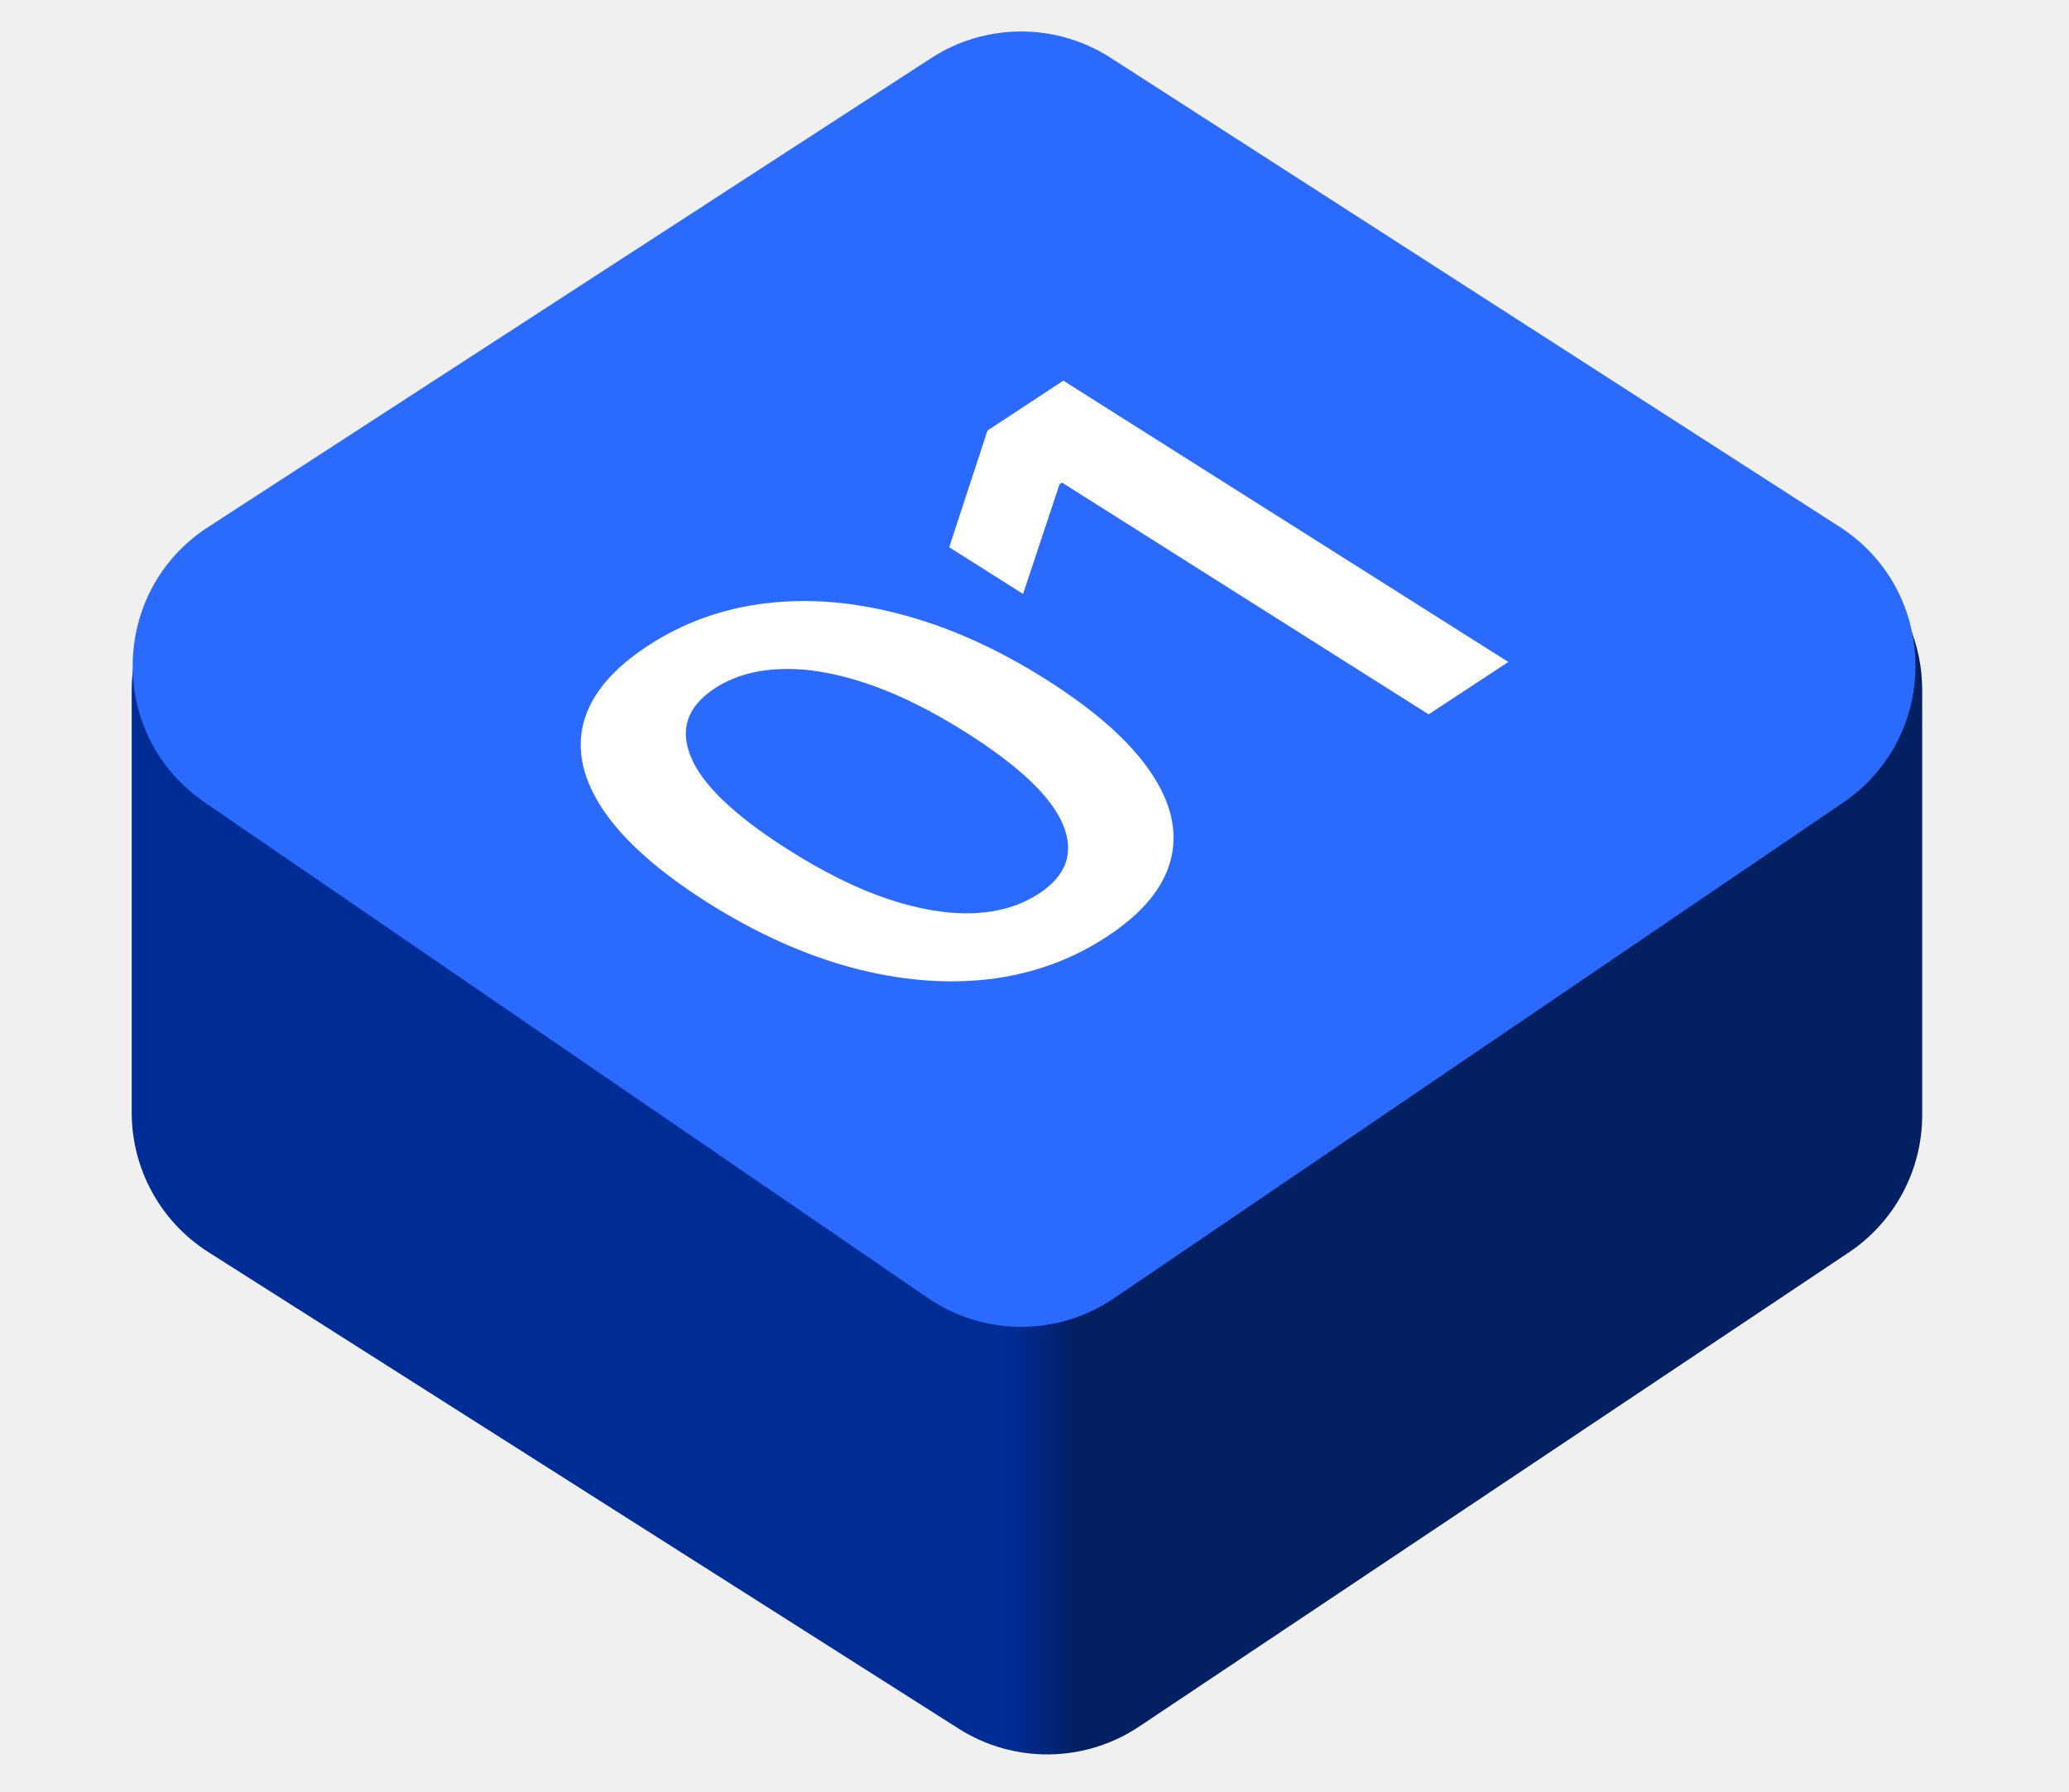
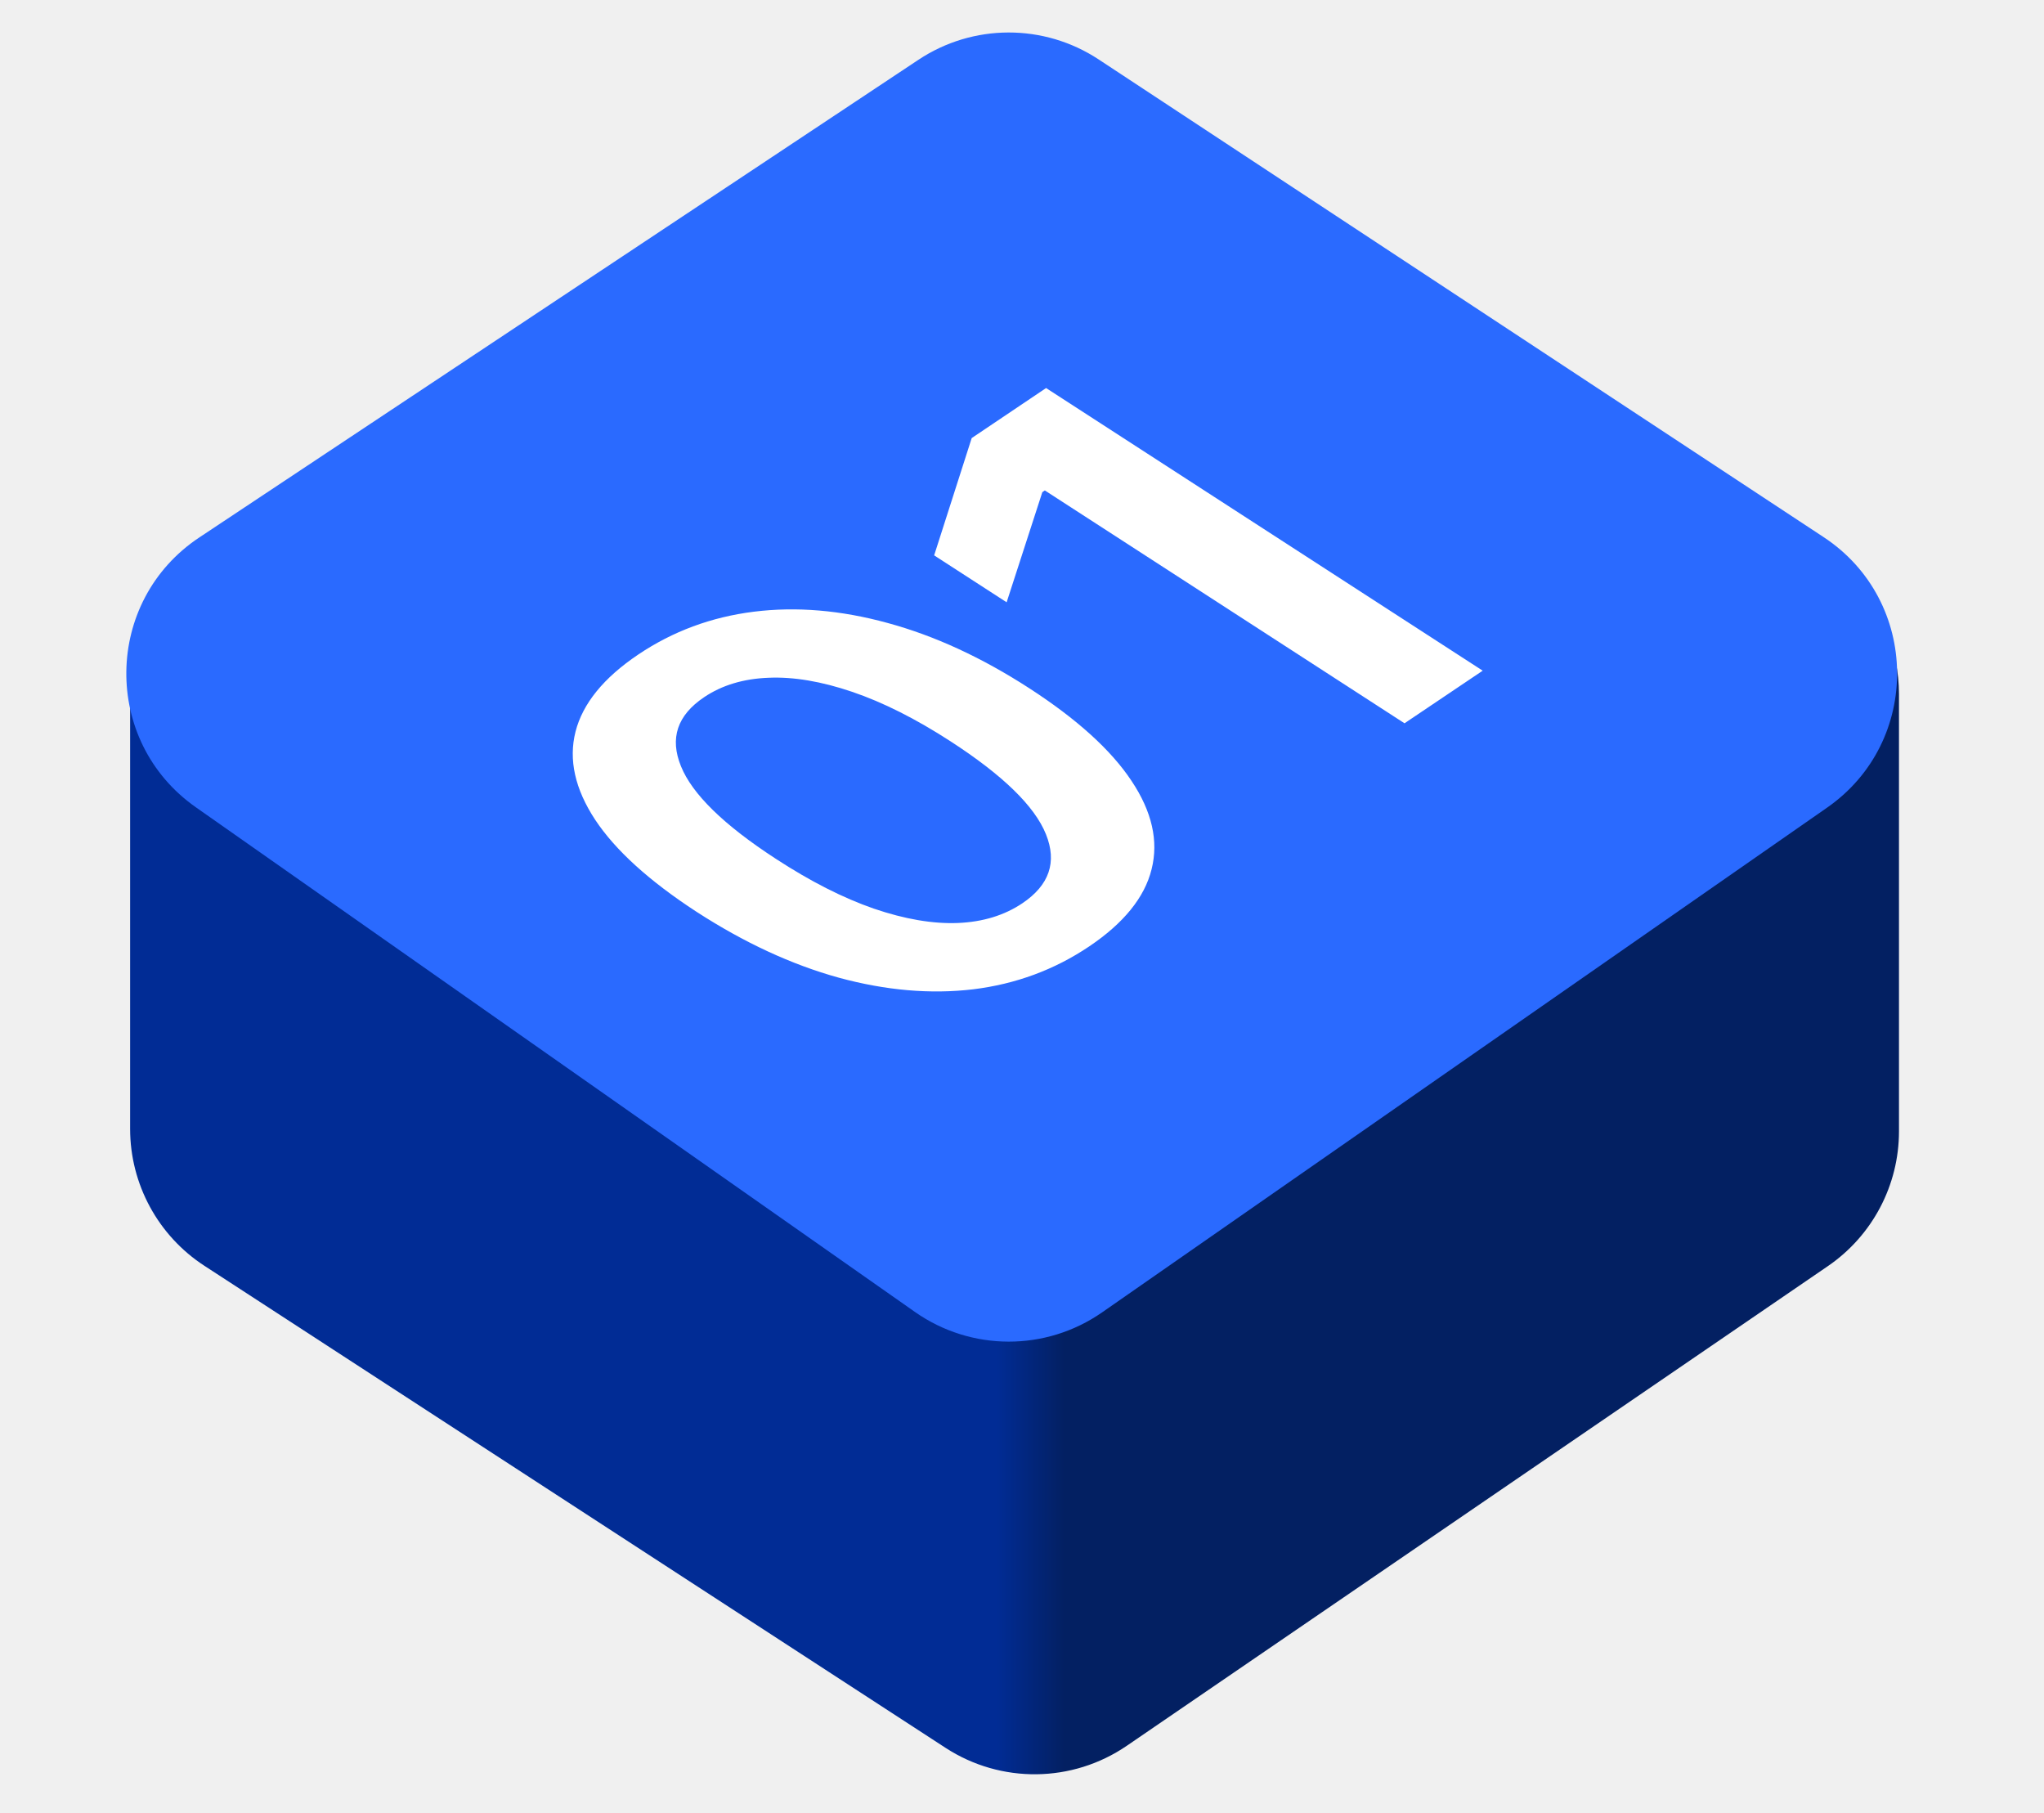
- <svg xmlns="http://www.w3.org/2000/svg" width="97" height="84" viewBox="0 0 97 84" fill="none">
-   <path d="M82.367 24.595H13.926C9.645 24.595 6.175 28.065 6.175 32.346V52.152C6.175 54.805 7.531 57.273 9.771 58.695L44.945 81.032C47.536 82.678 50.854 82.639 53.406 80.934L86.672 58.713C88.825 57.275 90.118 54.857 90.118 52.268V32.346C90.118 28.065 86.647 24.595 82.367 24.595Z" fill="url(#paint0_linear_56_1896)" />
-   <path d="M9.754 24.71L43.657 2.724C46.213 1.066 49.505 1.06 52.068 2.709L86.244 24.695C90.916 27.701 91.002 34.501 86.408 37.624L52.232 60.855C49.593 62.649 46.125 62.642 43.493 60.839L9.59 37.608C5.028 34.481 5.114 27.72 9.754 24.71Z" fill="#2A6AFF" />
-   <path d="M51.901 43.902C50.242 44.991 48.394 45.658 46.357 45.902C44.319 46.138 42.177 45.956 39.929 45.358C37.682 44.751 35.42 43.729 33.145 42.291C30.877 40.848 29.261 39.415 28.296 37.992C27.331 36.56 27.018 35.189 27.358 33.881C27.704 32.568 28.704 31.369 30.355 30.284C32.007 29.198 33.849 28.532 35.879 28.283C37.91 28.035 40.042 28.21 42.276 28.808C44.517 29.402 46.772 30.416 49.04 31.85C51.322 33.292 52.952 34.733 53.93 36.174C54.909 37.606 55.228 38.981 54.888 40.298C54.555 41.611 53.56 42.812 51.901 43.902ZM48.712 41.886C50.002 41.039 50.377 39.966 49.839 38.665C49.301 37.355 47.779 35.908 45.273 34.324C43.616 33.277 42.052 32.509 40.582 32.022C39.112 31.534 37.78 31.315 36.585 31.365C35.383 31.41 34.356 31.713 33.503 32.273C32.221 33.116 31.852 34.19 32.397 35.495C32.935 36.796 34.444 38.234 36.923 39.809C38.58 40.865 40.143 41.642 41.613 42.138C43.09 42.63 44.429 42.853 45.631 42.808C46.826 42.758 47.853 42.451 48.712 41.886ZM49.852 17.844L70.715 31.031L66.978 33.486L49.793 22.623L49.672 22.703L47.964 27.842L44.501 25.653L46.297 20.18L49.852 17.844Z" fill="white" />
+ <svg xmlns="http://www.w3.org/2000/svg" width="97" height="86" viewBox="0 0 97 86" fill="none">
+   <path d="M82.367 25.185H13.926C9.645 25.185 6.175 28.655 6.175 32.936V53.559C6.175 56.182 7.501 58.627 9.7 60.057L44.873 82.929C47.498 84.636 50.891 84.596 53.475 82.829L86.743 60.073C88.855 58.629 90.118 56.235 90.118 53.676V32.936C90.118 28.655 86.647 25.185 82.367 25.185Z" fill="url(#paint0_linear_91_4392)" />
+   <path d="M9.458 25.5L43.586 2.836C46.176 1.116 49.542 1.11 52.138 2.82L86.543 25.485C91.121 28.501 91.206 35.187 86.707 38.319L52.303 62.266C49.633 64.124 46.086 64.118 43.423 62.249L9.294 38.302C4.826 35.167 4.911 28.519 9.458 25.5Z" fill="#2A6AFF" />
+   <path d="M51.685 44.906C50.038 46.013 48.203 46.691 46.18 46.939C44.157 47.178 42.03 46.993 39.798 46.385C37.566 45.767 35.32 44.727 33.061 43.265C30.808 41.798 29.203 40.341 28.244 38.894C27.286 37.437 26.975 36.044 27.312 34.714C27.655 33.379 28.647 32.16 30.287 31.056C31.927 29.953 33.755 29.276 35.772 29.023C37.788 28.771 39.905 28.949 42.124 29.558C44.349 30.162 46.587 31.193 48.84 32.651C51.106 34.118 52.726 35.584 53.697 37.049C54.669 38.505 54.987 39.903 54.65 41.242C54.32 42.577 53.331 43.798 51.685 44.906ZM48.518 42.856C49.798 41.995 50.171 40.903 49.636 39.58C49.101 38.249 47.589 36.778 45.1 35.167C43.455 34.102 41.902 33.321 40.442 32.825C38.983 32.329 37.66 32.106 36.473 32.157C35.28 32.203 34.26 32.51 33.413 33.08C32.14 33.936 31.774 35.028 32.316 36.355C32.85 37.678 34.349 39.141 36.811 40.743C38.457 41.817 40.009 42.606 41.469 43.111C42.935 43.611 44.265 43.839 45.459 43.792C46.645 43.742 47.665 43.43 48.518 42.856ZM49.643 18.411L70.363 31.821L66.653 34.317L49.585 23.27L49.465 23.351L47.771 28.576L44.331 26.35L46.113 20.785L49.643 18.411Z" fill="white" />
  <defs>
-     <linearGradient id="paint0_linear_56_1896" x1="5.789" y1="53.581" x2="90.504" y2="53.581" gradientUnits="userSpaceOnUse">
-       <stop offset="0.49" stop-color="#002D95" />
-       <stop offset="0.528" stop-color="#032063" />
+     <linearGradient id="paint0_linear_91_4392" x1="5.789" y1="54.867" x2="90.504" y2="54.867" gradientUnits="userSpaceOnUse">
+       <stop offset="0.49" stop-color="#012C95" />
+       <stop offset="0.528" stop-color="#032062" />
    </linearGradient>
  </defs>
</svg>
